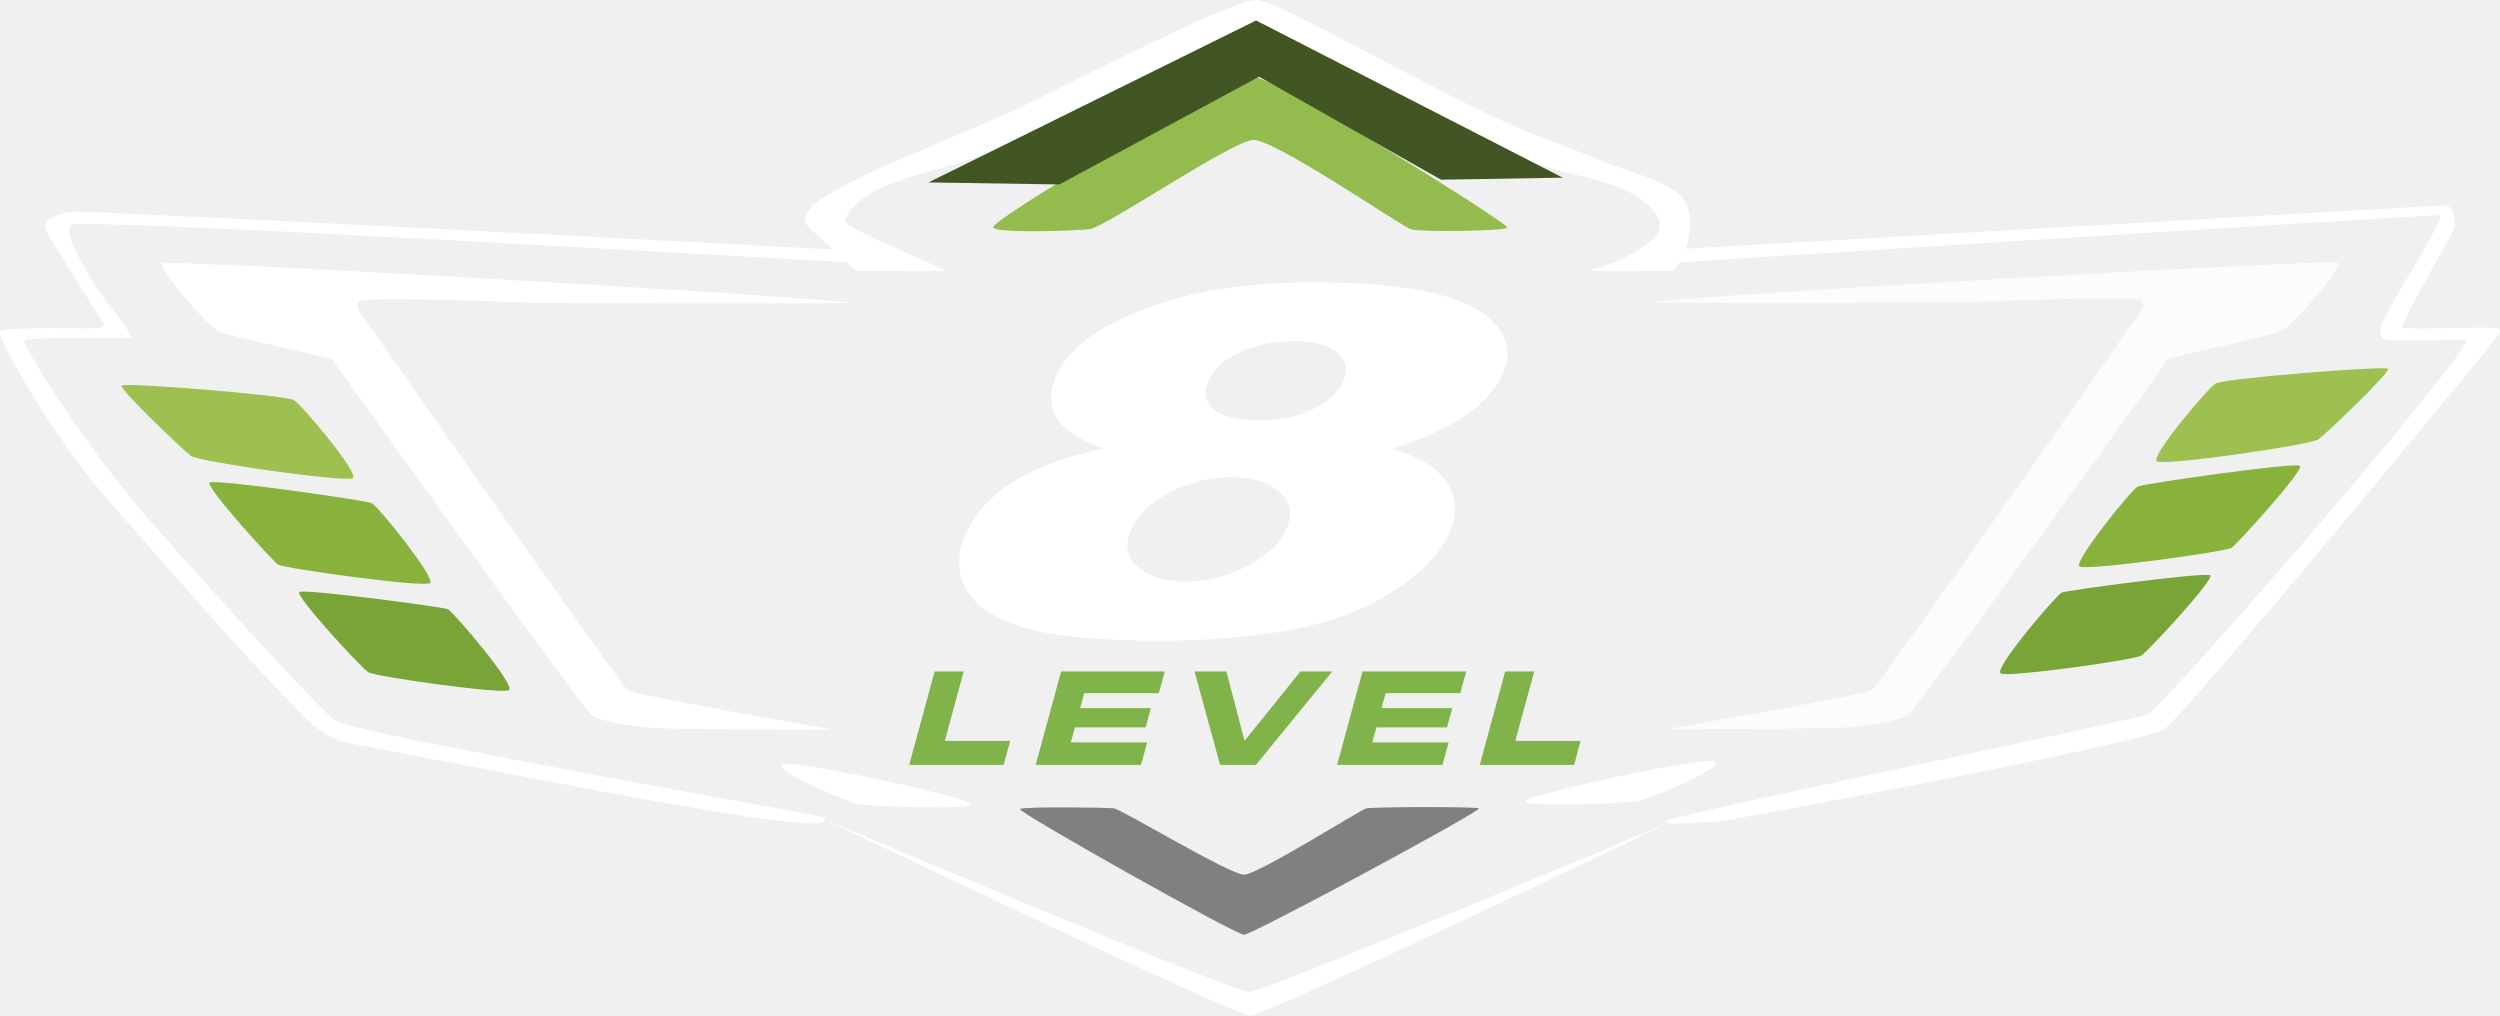
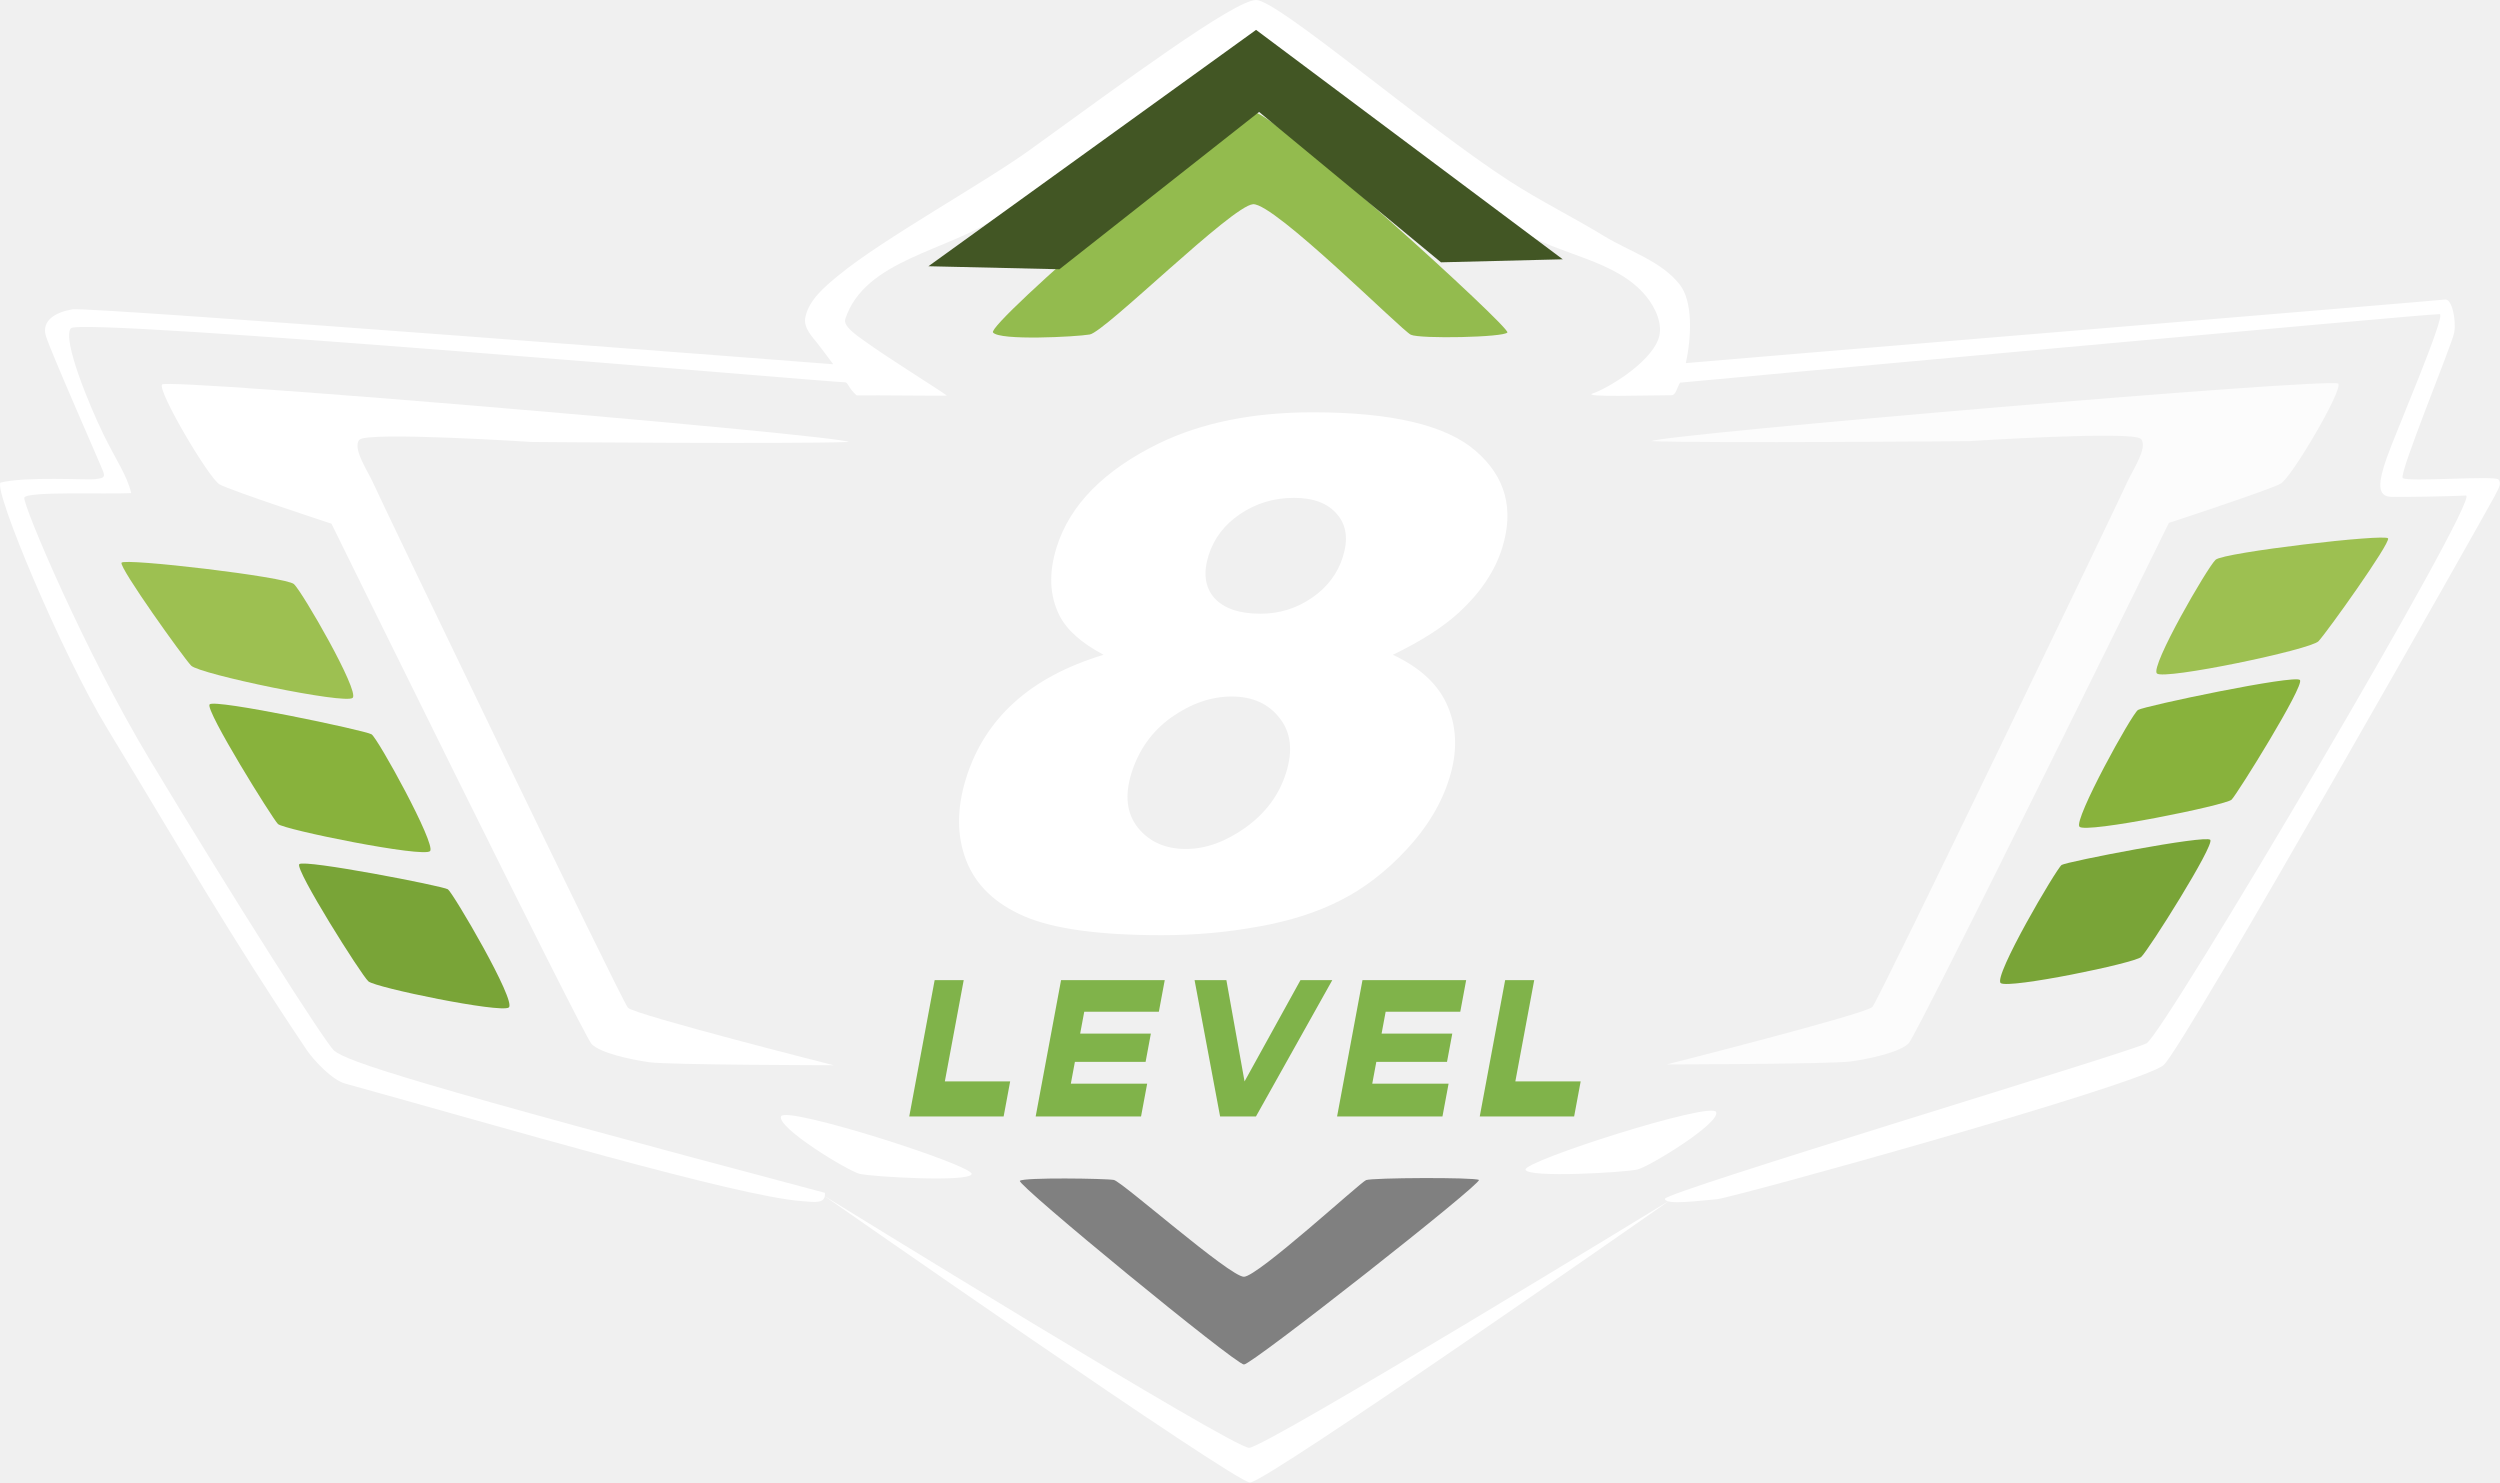
- <svg xmlns="http://www.w3.org/2000/svg" version="1.1" id="Layer_1" x="0px" y="0px" width="32px" height="13px" viewBox="0 0 32 13" enable-background="new 0 0 32 13" xml:space="preserve">
-   <path fill="#808080" d="M13.055,10.355C13.009,10.387 15.818,11.966 15.923,11.965C16.028,11.965 18.985,10.371 18.93,10.347C18.875,10.323 17.561,10.327 17.485,10.348C17.41,10.37 16.101,11.194 15.923,11.196C15.744,11.198 14.359,10.36 14.257,10.347C14.155,10.334 13.101,10.323 13.055,10.355Z" />
-   <path fill="#FFFFFF" d="M21.31,10.513C21.32,10.572 21.785,10.525 21.974,10.516C22.162,10.507 27.424,9.508 27.695,9.339C27.967,9.17 31.869,4.436 31.931,4.351C31.994,4.267 32.02,4.241 31.98,4.205C31.94,4.168 30.807,4.229 30.755,4.192C30.703,4.155 31.384,3.025 31.413,2.918C31.443,2.812 31.386,2.618 31.297,2.627C31.208,2.636 21.73,3.173 21.579,3.184C21.654,2.947 21.669,2.641 21.499,2.494C21.262,2.288 20.858,2.206 20.531,2.07C20.136,1.905 19.72,1.764 19.331,1.592C18.211,1.097 16.356,-0 16.078,0C15.799,0.001 14.364,0.73 13.188,1.312C12.589,1.608 11.304,2.093 10.733,2.414C10.556,2.514 10.35,2.631 10.307,2.786C10.282,2.877 10.403,2.958 10.468,3.015C10.533,3.072 10.665,3.194 10.665,3.194C10.665,3.194 1.146,2.688 0.929,2.712C0.712,2.737 0.528,2.811 0.587,2.945C0.645,3.079 1.297,4.087 1.323,4.139C1.349,4.191 1.312,4.193 1.216,4.202C1.121,4.211 0.338,4.176 0.006,4.232C-0.082,4.303 0.782,5.722 1.374,6.39C2.325,7.461 2.92,8.181 3.924,9.206C4.012,9.295 4.249,9.47 4.418,9.502C6.388,9.875 9.447,10.494 10.269,10.533C10.419,10.54 10.572,10.563 10.559,10.46C5.227,9.491 4.454,9.31 4.279,9.215C4.175,9.158 2.989,7.881 1.918,6.662C1.078,5.707 0.29,4.423 0.311,4.364C0.332,4.306 1.365,4.335 1.679,4.324C1.623,4.163 1.49,4.042 1.318,3.8C1.147,3.558 0.793,2.978 0.906,2.879C1.02,2.779 10.66,3.354 10.813,3.352C10.858,3.352 10.854,3.4 10.965,3.467C11.218,3.465 12.128,3.473 12.12,3.469C11.991,3.404 11.382,3.146 11.082,2.998C10.971,2.943 10.789,2.862 10.82,2.797C11.07,2.276 12.135,2.201 12.747,1.91C13.872,1.376 16.078,0.266 16.078,0.266C16.078,0.266 18.257,1.499 19.447,2.016C19.963,2.241 20.687,2.275 21.073,2.6C21.192,2.7 21.292,2.85 21.228,2.971C21.111,3.193 20.557,3.412 20.391,3.449C20.224,3.486 21.105,3.465 21.398,3.466C21.448,3.466 21.466,3.401 21.504,3.356C21.607,3.348 31.144,2.747 31.229,2.754C31.314,2.761 30.656,3.807 30.549,4.018C30.441,4.229 30.422,4.354 30.609,4.357C30.796,4.36 31.353,4.353 31.564,4.345C31.775,4.338 27.693,9.069 27.476,9.149C27.259,9.228 21.301,10.454 21.311,10.513ZM10.549,10.486C10.549,10.486 15.798,12.996 16,13C16.202,13.004 21.373,10.526 21.373,10.526C21.373,10.526 16.201,12.694 15.989,12.696C15.777,12.698 10.549,10.486 10.549,10.486Z" />
-   <path fill="#FCFCFC" d="M21.334,9.334C21.334,9.334 23.451,9.332 23.696,9.307C23.94,9.283 24.319,9.227 24.431,9.148C24.544,9.07 27.762,4.585 27.762,4.585C27.762,4.585 29.058,4.294 29.195,4.24C29.332,4.186 29.988,3.424 29.931,3.365C29.873,3.306 21.247,3.81 21.14,3.869C21.875,3.887 25.196,3.869 25.196,3.869C25.196,3.869 27.305,3.775 27.404,3.849C27.503,3.922 27.281,4.141 27.22,4.24C27.159,4.34 24.05,8.768 23.967,8.83C23.884,8.892 21.333,9.334 21.333,9.334Z" />
-   <path fill="#79A437" d="M4.715,8.605C4.805,8.661 6.407,8.886 6.512,8.835C6.617,8.783 5.797,7.827 5.733,7.798C5.669,7.769 3.89,7.533 3.831,7.578C3.772,7.623 4.625,8.55 4.715,8.605Z" />
-   <path fill="#88B23C" d="M5.505,7.463C5.582,7.401 4.835,6.473 4.756,6.439C4.677,6.405 2.741,6.126 2.683,6.177C2.624,6.228 3.486,7.177 3.558,7.226C3.629,7.275 5.429,7.525 5.505,7.463Z" />
-   <path fill="#9DC051" d="M1.555,4.935C1.524,4.978 2.343,5.762 2.446,5.837C2.549,5.911 4.426,6.179 4.515,6.119C4.603,6.059 3.866,5.186 3.763,5.122C3.659,5.057 1.586,4.892 1.555,4.935Z" />
-   <path fill="#93BB4E" d="M12.711,2.915C12.791,2.989 13.769,2.954 13.949,2.933C14.145,2.91 15.768,1.804 16.039,1.791C16.31,1.777 17.94,2.897 18.059,2.935C18.178,2.973 19.252,2.958 19.294,2.915C19.337,2.873 16.315,0.989 16.045,0.982C15.776,0.974 12.63,2.842 12.711,2.915Z" />
-   <path fill="#425624" d="M18.445,2.3L20.003,2.274L16.078,0.262L11.884,2.335L13.56,2.361L16.116,0.982Z" />
-   <path fill="#FFFFFF" d="M9.998,9.79C9.94,9.887 10.852,10.268 11.004,10.294C11.157,10.319 12.408,10.37 12.437,10.295C12.466,10.221 10.056,9.692 9.998,9.79Z" />
-   <path fill="#FFFFFF" d="M21.966,9.751C22.024,9.849 21.112,10.23 20.959,10.255C20.807,10.281 19.556,10.332 19.526,10.257C19.497,10.182 21.908,9.654 21.966,9.751Z" />
-   <path fill="#80B34A" d="M11.638,9.79L12.847,9.79L12.93,9.483L12.094,9.483L12.335,8.595L11.963,8.595ZM13.257,9.79L14.605,9.79L14.684,9.503L13.707,9.503L13.759,9.311L14.664,9.311L14.731,9.064L13.826,9.064L13.878,8.872L14.833,8.872L14.909,8.595L13.582,8.595ZM15.617,9.79L16.076,9.79L17.053,8.595L16.646,8.595L15.93,9.483L15.698,8.595L15.29,8.595ZM17.115,9.79L18.464,9.79L18.542,9.503L17.565,9.503L17.617,9.311L18.522,9.311L18.589,9.064L17.684,9.064L17.736,8.872L18.692,8.872L18.767,8.595L17.44,8.595ZM18.941,9.79L20.149,9.79L20.232,9.483L19.396,9.483L19.638,8.595L19.266,8.595Z" />
-   <path fill="#FFFFFF" d="M14.126,5.742C13.843,5.639 13.654,5.524 13.561,5.397C13.434,5.224 13.422,5.024 13.525,4.798C13.695,4.427 14.132,4.124 14.835,3.888C15.383,3.706 16.039,3.615 16.803,3.615C17.815,3.615 18.51,3.728 18.889,3.954C19.271,4.18 19.384,4.464 19.227,4.807C19.136,5.007 18.954,5.193 18.682,5.367C18.478,5.496 18.194,5.621 17.829,5.742C18.186,5.857 18.421,6.009 18.534,6.199C18.65,6.388 18.656,6.598 18.55,6.827C18.449,7.049 18.266,7.257 18.002,7.451C17.742,7.642 17.461,7.79 17.159,7.895C16.859,8 16.509,8.077 16.108,8.125C15.71,8.175 15.297,8.201 14.871,8.201C14.069,8.201 13.481,8.145 13.108,8.034C12.736,7.923 12.489,7.76 12.367,7.544C12.245,7.329 12.245,7.088 12.367,6.822C12.486,6.561 12.69,6.342 12.979,6.162C13.268,5.981 13.651,5.84 14.126,5.742ZM15.47,4.871C15.399,5.024 15.424,5.148 15.542,5.243C15.665,5.335 15.862,5.382 16.134,5.382C16.375,5.382 16.594,5.335 16.792,5.243C16.989,5.15 17.122,5.03 17.189,4.883C17.259,4.73 17.235,4.606 17.116,4.511C16.999,4.414 16.814,4.366 16.563,4.366C16.308,4.366 16.078,4.413 15.873,4.508C15.672,4.601 15.538,4.721 15.47,4.871ZM14.483,6.779C14.393,6.975 14.422,7.135 14.568,7.26C14.714,7.383 14.919,7.445 15.18,7.445C15.432,7.445 15.686,7.382 15.943,7.257C16.2,7.13 16.373,6.97 16.462,6.776C16.552,6.581 16.523,6.42 16.377,6.295C16.235,6.17 16.031,6.108 15.766,6.108C15.504,6.108 15.248,6.168 14.996,6.289C14.748,6.41 14.577,6.574 14.483,6.779Z" />
-   <path fill="#FFFFFF" d="M10.671,9.341C10.671,9.341 8.553,9.339 8.309,9.315C8.064,9.29 7.686,9.234 7.573,9.155C7.461,9.077 4.243,4.592 4.243,4.592C4.243,4.592 2.947,4.301 2.81,4.247C2.672,4.193 2.016,3.431 2.074,3.372C2.132,3.313 10.758,3.817 10.865,3.876C10.13,3.894 6.808,3.876 6.808,3.876C6.808,3.876 4.7,3.782 4.601,3.856C4.502,3.929 4.724,4.148 4.785,4.247C4.846,4.347 7.955,8.775 8.038,8.837C8.121,8.899 10.671,9.341 10.671,9.341Z" />
-   <path fill="#79A437" d="M27.407,8.392C27.317,8.447 25.715,8.672 25.61,8.621C25.505,8.57 26.325,7.614 26.389,7.585C26.453,7.556 28.232,7.319 28.291,7.364C28.351,7.41 27.497,8.336 27.407,8.392Z" />
-   <path fill="#88B23C" d="M26.617,7.249C26.541,7.187 27.287,6.26 27.366,6.226C27.446,6.191 29.381,5.912 29.44,5.963C29.498,6.014 28.636,6.963 28.565,7.012C28.493,7.061 26.693,7.311 26.617,7.249Z" />
-   <path fill="#9DC051" d="M30.567,4.721C30.598,4.764 29.779,5.549 29.677,5.623C29.574,5.697 27.696,5.966 27.608,5.905C27.52,5.845 28.256,4.973 28.36,4.908C28.464,4.844 30.536,4.678 30.567,4.721Z" />
+ <svg xmlns="http://www.w3.org/2000/svg" version="1.1" width="166.38px" height="98.663px" viewBox="0 0 166.38 98.663" xml:space="preserve">
+   <path fill="#808080" d="M67.876,78.587C67.637,78.828 82.241,90.814 82.788,90.811C83.335,90.807 98.708,78.712 98.422,78.527C98.136,78.343 91.305,78.377 90.913,78.539C90.521,78.702 83.715,84.954 82.788,84.971C81.861,84.988 74.659,78.626 74.129,78.528C73.6,78.43 68.115,78.346 67.875,78.587Z" />
+   <path fill="#FFFFFF" d="M110.801,79.787C110.85,80.233 113.271,79.883 114.249,79.812C115.227,79.742 142.587,72.162 143.999,70.877C145.411,69.592 165.697,33.665 166.022,33.023C166.347,32.381 166.486,32.186 166.276,31.911C166.066,31.637 160.177,32.094 159.906,31.815C159.635,31.536 163.176,22.956 163.329,22.15C163.482,21.344 163.19,19.867 162.725,19.935C162.261,20.004 112.981,24.079 112.196,24.166C112.585,22.366 112.665,20.044 111.783,18.928C110.547,17.366 108.45,16.744 106.749,15.707C104.695,14.454 102.529,13.387 100.507,12.082C94.686,8.325 85.041,-0.003 83.594,0.002C82.146,0.005 74.685,5.537 68.567,9.957C65.453,12.207 58.775,15.884 55.806,18.325C54.883,19.084 53.814,19.969 53.592,21.143C53.461,21.832 54.092,22.45 54.427,22.881C54.762,23.312 55.452,24.242 55.452,24.242C55.452,24.242 5.959,20.401 4.83,20.586C3.701,20.771 2.748,21.332 3.052,22.352C3.356,23.371 6.741,31.019 6.878,31.413C7.014,31.806 6.82,31.823 6.324,31.891C5.828,31.959 1.756,31.694 0.032,32.117C-0.427,32.654 4.065,43.429 7.142,48.493C12.086,56.628 15.182,62.085 20.404,69.866C20.861,70.547 22.091,71.871 22.971,72.114C33.216,74.947 49.116,79.646 53.39,79.939C54.171,79.992 54.966,80.165 54.9,79.385C27.179,72.028 23.159,70.656 22.247,69.934C21.708,69.506 15.538,59.811 9.97,50.563C5.606,43.314 1.508,33.568 1.617,33.124C1.727,32.68 7.1,32.904 8.731,32.818C8.441,31.593 7.745,30.677 6.853,28.841C5.962,27.006 4.125,22.602 4.713,21.848C5.302,21.094 55.425,25.455 56.22,25.441C56.457,25.437 56.433,25.805 57.012,26.315C58.328,26.294 63.06,26.358 63.017,26.326C62.346,25.836 59.178,23.878 57.619,22.754C57.041,22.337 56.093,21.721 56.256,21.227C57.559,17.272 63.095,16.705 66.277,14.499C72.124,10.444 83.593,2.015 83.593,2.015C83.593,2.015 94.923,11.375 101.111,15.304C103.797,17.01 107.559,17.266 109.568,19.733C110.185,20.491 110.706,21.634 110.373,22.552C109.766,24.233 106.883,25.894 106.019,26.177C105.155,26.459 109.735,26.3 111.254,26.303C111.517,26.303 111.61,25.809 111.808,25.467C112.343,25.41 161.929,20.85 162.37,20.904C162.811,20.958 159.391,28.892 158.834,30.495C158.276,32.099 158.176,33.045 159.148,33.066C160.119,33.087 163.014,33.035 164.111,32.979C165.208,32.922 143.988,68.83 142.859,69.434C141.73,70.039 110.753,79.34 110.802,79.786ZM54.85,79.586C54.85,79.586 82.141,98.634 83.19,98.664C84.239,98.694 111.128,79.888 111.128,79.888C111.128,79.888 84.234,96.339 83.131,96.356C82.029,96.372 54.85,79.586 54.85,79.586Z" />
+   <path fill="#FCFCFC" d="M110.921,70.84C110.921,70.84 121.932,70.823 123.203,70.639C124.474,70.455 126.444,70.027 127.029,69.43C127.614,68.834 144.345,34.797 144.345,34.797C144.345,34.797 151.081,32.592 151.795,32.18C152.509,31.768 155.92,25.983 155.62,25.535C155.321,25.087 110.469,28.917 109.913,29.361C113.737,29.503 131.005,29.361 131.005,29.361C131.005,29.361 141.966,28.652 142.482,29.21C142.999,29.768 141.842,31.424 141.526,32.18C141.21,32.936 125.043,66.544 124.612,67.014C124.181,67.484 110.92,70.84 110.92,70.84Z" />
+   <path fill="#79A437" d="M24.514,65.309C24.983,65.731 33.315,67.44 33.86,67.05C34.404,66.66 30.141,59.405 29.808,59.185C29.475,58.965 20.225,57.171 19.917,57.513C19.61,57.855 24.045,64.887 24.514,65.309Z" />
+   <path fill="#88B23C" d="M28.625,56.639C29.021,56.168 25.14,49.129 24.728,48.87C24.316,48.611 14.253,46.491 13.948,46.879C13.643,47.266 18.125,54.467 18.498,54.839C18.87,55.212 28.228,57.11 28.625,56.639Z" />
+   <path fill="#9DC051" d="M8.087,37.451C7.926,37.776 12.184,43.733 12.718,44.297C13.252,44.861 23.015,46.899 23.473,46.441C23.931,45.982 20.103,39.363 19.564,38.873C19.025,38.383 8.248,37.126 8.087,37.451Z" />
+   <path fill="#93BB4E" d="M66.088,22.126C66.507,22.683 71.591,22.42 72.525,22.261C73.546,22.088 81.984,13.692 83.392,13.591C84.801,13.489 93.278,21.989 93.896,22.278C94.515,22.566 100.098,22.453 100.319,22.127C100.541,21.801 84.829,7.509 83.426,7.45C82.024,7.391 65.668,21.569 66.087,22.126Z" />
+   <path fill="#425624" d="M95.901,17.458L104.004,17.257L83.594,1.989L61.789,17.719L70.506,17.92L83.795,7.45Z" />
+   <path fill="#FFFFFF" d="M51.981,74.297C51.68,75.036 56.422,77.93 57.216,78.123C58.01,78.315 64.514,78.7 64.666,78.135C64.818,77.57 52.282,73.558 51.981,74.297Z" />
+   <path fill="#FFFFFF" d="M114.211,74.007C114.512,74.746 109.77,77.64 108.976,77.833C108.182,78.025 101.678,78.41 101.526,77.845C101.374,77.279 113.91,73.268 114.211,74.007Z" />
+   <path fill="#80B34A" d="M60.513,74.302L66.794,74.302L67.228,71.971L62.881,71.971L64.137,65.23L62.203,65.23ZM68.926,74.302L75.939,74.302L76.346,72.121L71.266,72.121L71.537,70.668L76.242,70.668L76.592,68.788L71.887,68.788L72.158,67.335L77.124,67.335L77.516,65.23L70.616,65.23ZM81.2,74.302L83.587,74.302L88.666,65.23L86.549,65.23L82.827,71.971L81.618,65.23L79.501,65.23ZM88.986,74.302L95.999,74.302L96.406,72.121L91.326,72.121L91.597,70.668L96.302,70.668L96.652,68.788L91.947,68.788L92.218,67.335L97.184,67.335L97.576,65.23L90.676,65.23ZM98.48,74.302L104.762,74.302L105.196,71.971L100.849,71.971L102.105,65.23L100.171,65.23Z" />
+   <path fill="#FFFFFF" d="M73.447,43.577C71.974,42.797 70.994,41.924 70.509,40.96C69.847,39.644 69.785,38.129 70.322,36.415C71.205,33.599 73.475,31.296 77.132,29.506C79.981,28.129 83.391,27.44 87.365,27.44C92.627,27.44 96.243,28.297 98.211,30.011C100.198,31.725 100.784,33.882 99.968,36.484C99.493,37.999 98.549,39.414 97.134,40.73C96.075,41.71 94.596,42.659 92.698,43.577C94.554,44.449 95.776,45.604 96.364,47.043C96.969,48.481 96.998,50.073 96.451,51.817C95.924,53.501 94.973,55.077 93.6,56.546C92.249,58 90.787,59.125 89.213,59.92C87.657,60.716 85.837,61.298 83.753,61.665C81.682,62.047 79.537,62.239 77.318,62.239C73.147,62.239 70.093,61.818 68.155,60.976C66.218,60.135 64.932,58.895 64.3,57.258C63.668,55.62 63.668,53.791 64.301,51.772C64.92,49.797 65.98,48.129 67.48,46.767C68.986,45.39 70.975,44.327 73.447,43.577ZM80.432,36.966C80.068,38.129 80.194,39.07 80.809,39.789C81.448,40.493 82.474,40.845 83.888,40.845C85.141,40.845 86.281,40.493 87.307,39.789C88.333,39.086 89.021,38.175 89.371,37.058C89.736,35.895 89.61,34.954 88.994,34.234C88.383,33.5 87.424,33.133 86.118,33.133C84.793,33.133 83.597,33.492 82.531,34.212C81.487,34.916 80.787,35.834 80.432,36.966ZM75.302,51.451C74.837,52.935 74.984,54.151 75.742,55.1C76.506,56.034 77.568,56.501 78.928,56.501C80.235,56.501 81.556,56.026 82.891,55.077C84.232,54.113 85.132,52.897 85.592,51.428C86.058,49.943 85.911,48.727 85.152,47.778C84.411,46.829 83.352,46.355 81.974,46.355C80.613,46.355 79.279,46.814 77.971,47.732C76.681,48.65 75.792,49.89 75.302,51.45Z" />
+   <path fill="#FFFFFF" d="M55.483,70.894C55.483,70.894 44.472,70.877 43.201,70.693C41.93,70.509 39.96,70.081 39.375,69.484C38.791,68.888 22.059,34.852 22.059,34.852C22.059,34.852 15.323,32.645 14.609,32.234C13.895,31.822 10.484,26.037 10.784,25.589C11.083,25.142 55.935,28.971 56.491,29.415C52.667,29.557 35.399,29.415 35.399,29.415C35.399,29.415 24.438,28.706 23.922,29.264C23.405,29.822 24.562,31.478 24.878,32.234C25.194,32.99 41.361,66.598 41.792,67.068C42.223,67.538 55.484,70.894 55.484,70.894Z" />
+   <path fill="#79A437" d="M142.501,63.688C142.032,64.11 133.7,65.819 133.155,65.429C132.611,65.039 136.874,57.784 137.207,57.564C137.54,57.344 146.79,55.55 147.098,55.892C147.405,56.234 142.97,63.266 142.501,63.688Z" />
+   <path fill="#88B23C" d="M138.391,55.018C137.995,54.547 141.876,47.508 142.288,47.249C142.7,46.99 152.763,44.87 153.068,45.258C153.373,45.645 148.891,52.846 148.518,53.218C148.145,53.59 138.788,55.489 138.391,55.018Z" />
+   <path fill="#9DC051" d="M158.931,35.83C159.092,36.155 154.834,42.112 154.3,42.676C153.766,43.239 144.003,45.278 143.545,44.82C143.087,44.361 146.915,37.742 147.454,37.252C147.993,36.762 158.77,35.505 158.931,35.83Z" />
</svg>
